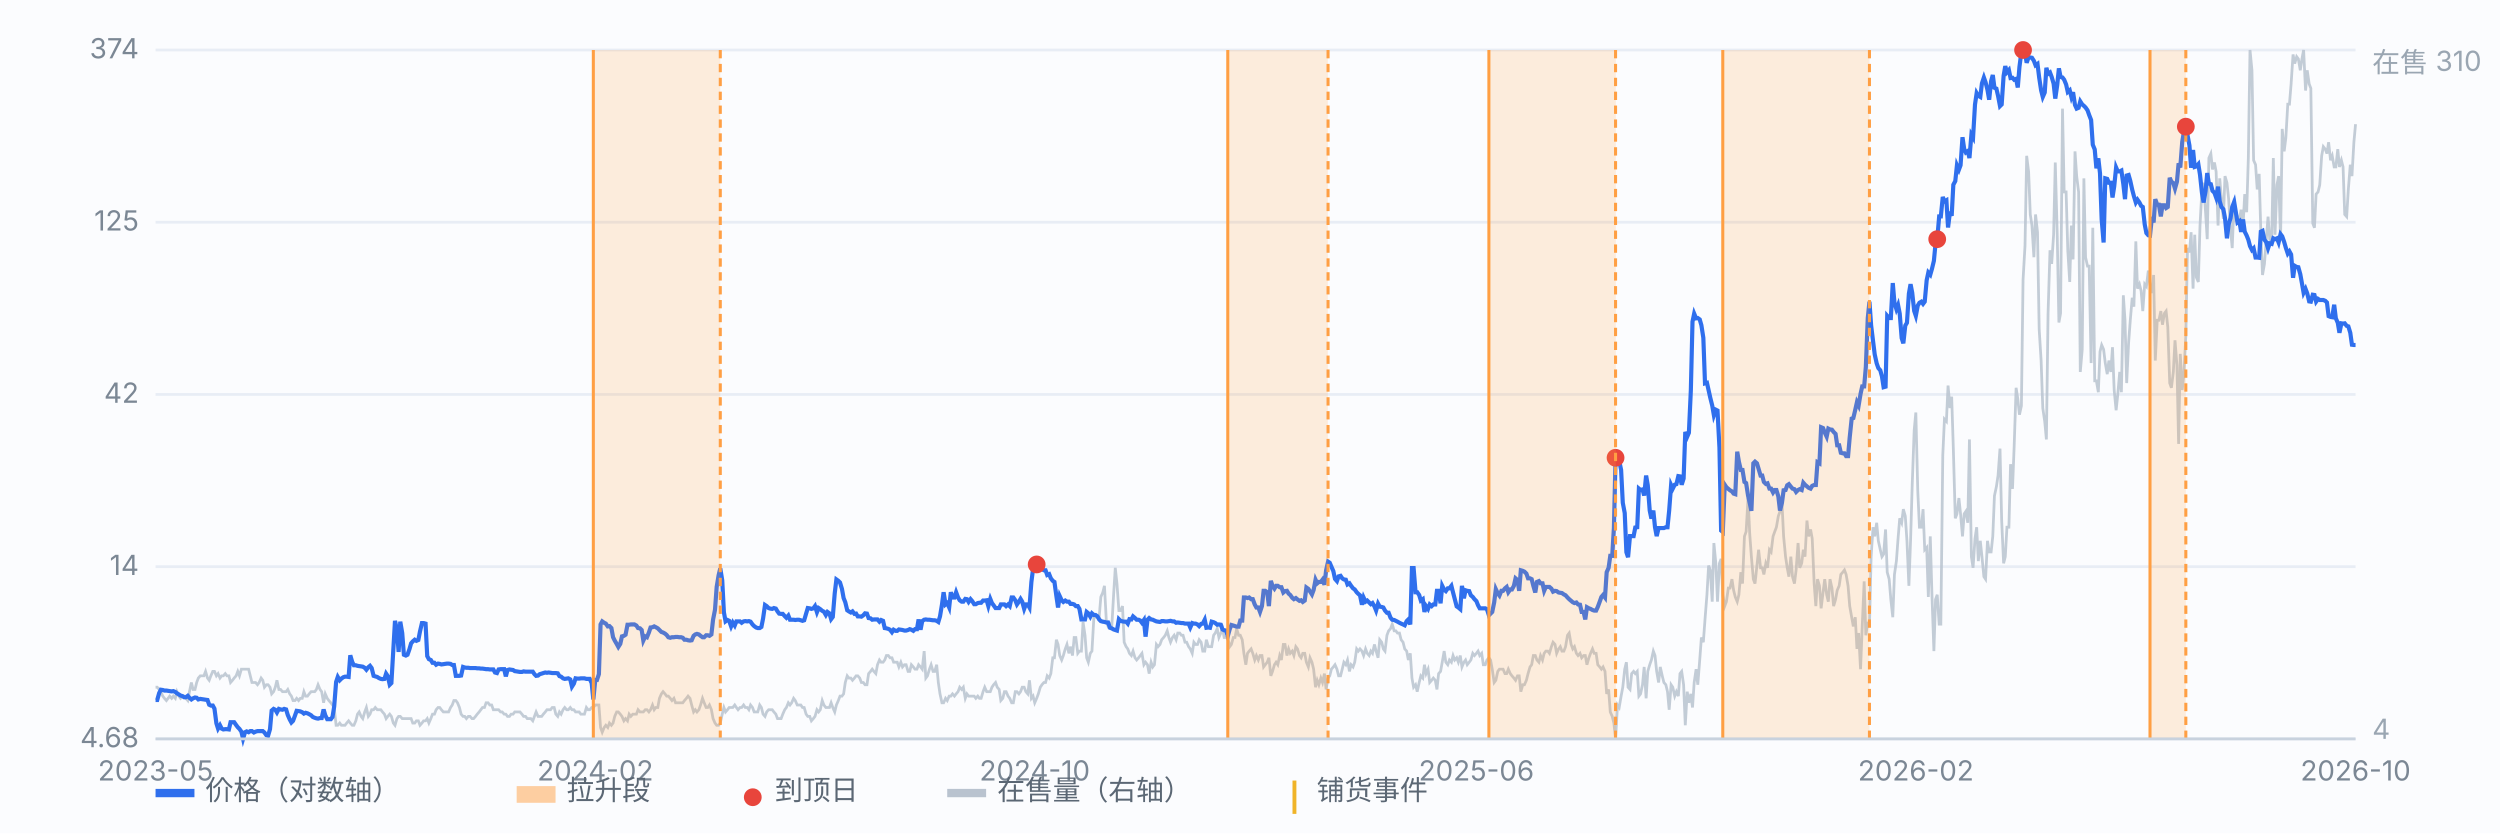
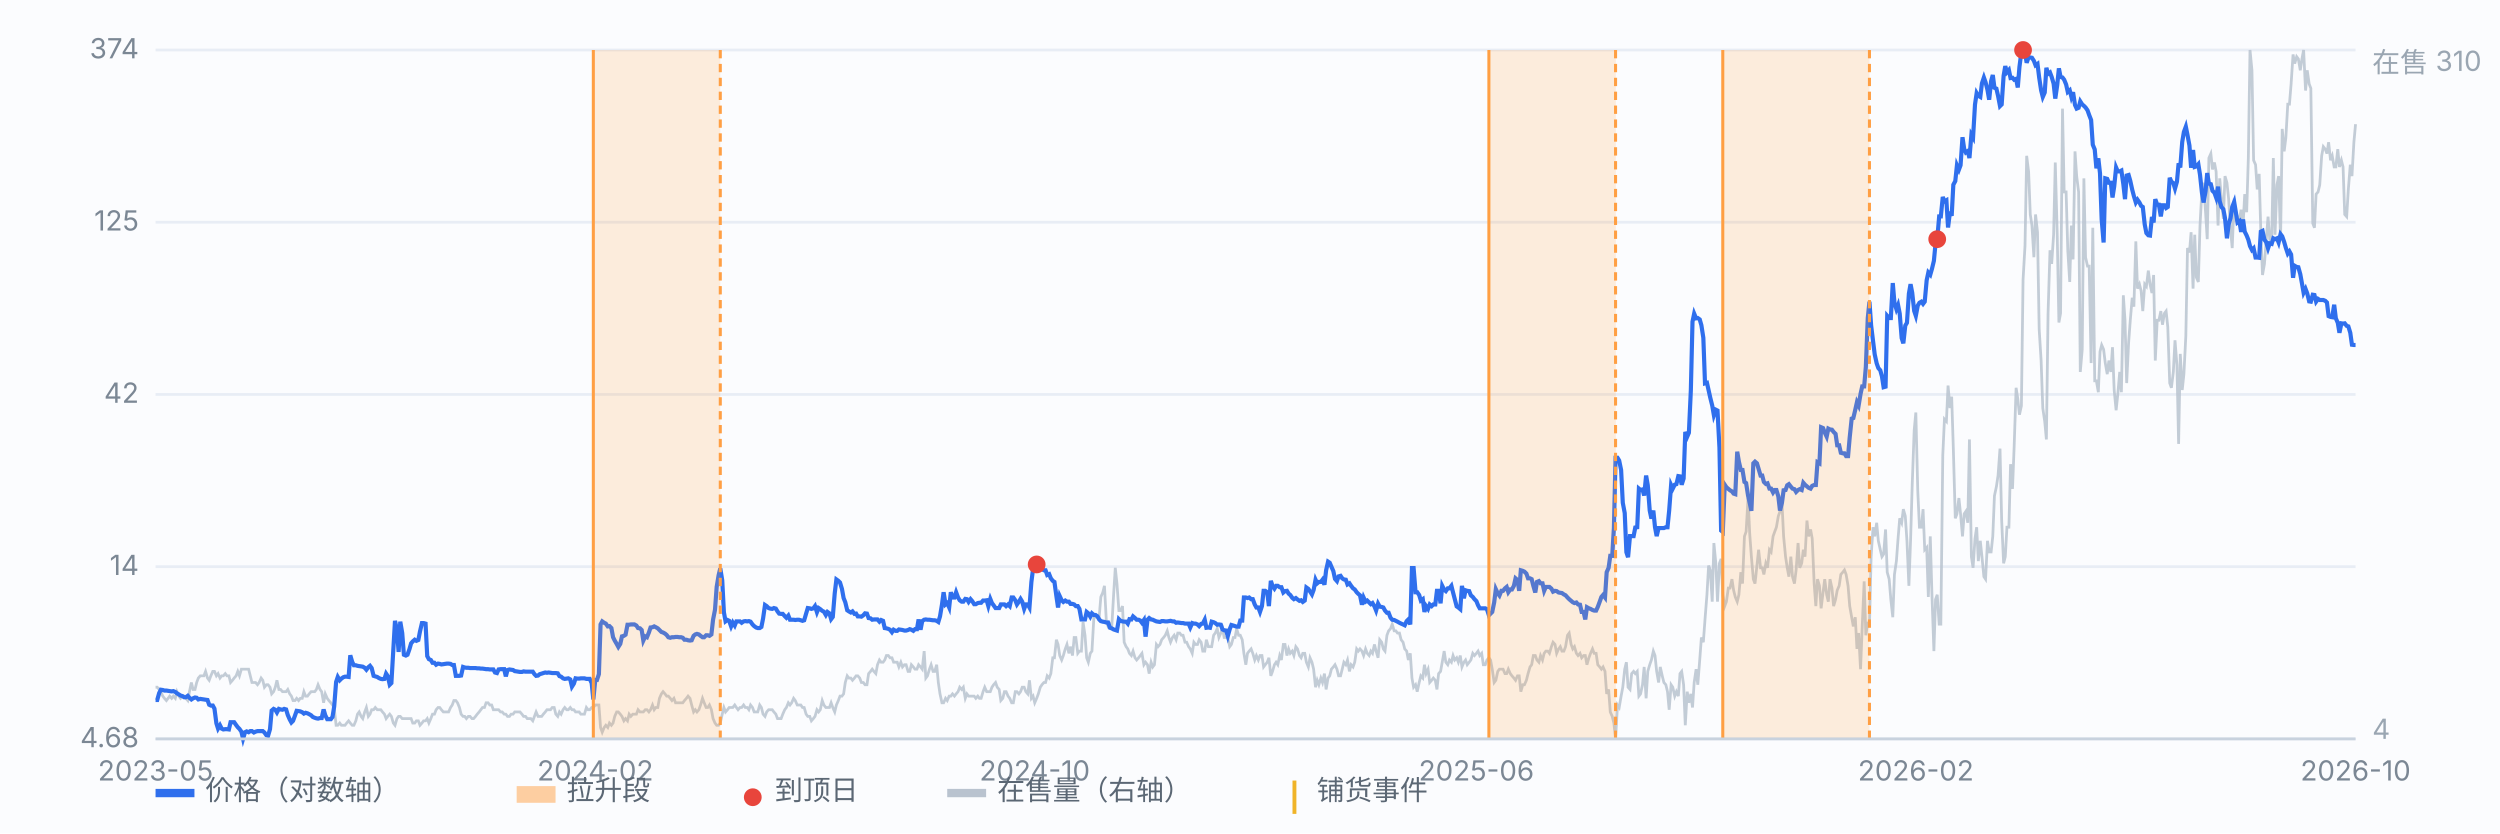
<svg xmlns="http://www.w3.org/2000/svg" viewBox="0 0 900 300" preserveAspectRatio="xMidYMid meet" style="width:100%;max-width:900px;height:auto;display:block" font-family="-apple-system,Segoe UI,Microsoft YaHei,sans-serif" font-size="10">
  <rect x="0" y="0" width="900" height="300" fill="#fbfcfe" />
  <line x1="56" y1="266.0" x2="848" y2="266.0" stroke="#e8edf5" stroke-width="1" />
  <text x="50" y="269.0" text-anchor="end" fill="#7b8794">4.68</text>
  <line x1="56" y1="204.0" x2="848" y2="204.0" stroke="#e8edf5" stroke-width="1" />
  <text x="50" y="207.0" text-anchor="end" fill="#7b8794">14</text>
  <line x1="56" y1="142.0" x2="848" y2="142.0" stroke="#e8edf5" stroke-width="1" />
  <text x="50" y="145.0" text-anchor="end" fill="#7b8794">42</text>
  <line x1="56" y1="80.0" x2="848" y2="80.0" stroke="#e8edf5" stroke-width="1" />
  <text x="50" y="83.0" text-anchor="end" fill="#7b8794">125</text>
  <line x1="56" y1="18.0" x2="848" y2="18.0" stroke="#e8edf5" stroke-width="1" />
  <text x="50" y="21.0" text-anchor="end" fill="#7b8794">374</text>
  <path d="M56.0 247.4 L56.6 247.4 L57.3 248.2 L57.9 249.0 L58.6 250.6 L59.2 251.4 L59.9 252.2 L60.5 251.4 L61.1 250.6 L61.8 251.4 L62.4 250.6 L63.1 251.4 L63.7 249.0 L64.4 250.6 L65.0 251.4 L65.7 250.6 L66.3 250.6 L66.9 251.4 L67.6 252.2 L68.2 249.0 L68.9 245.7 L69.5 248.2 L70.2 248.2 L70.8 245.7 L71.4 244.1 L72.1 243.3 L72.7 243.3 L73.4 243.3 L74.0 241.7 L74.7 244.1 L75.3 244.9 L75.9 243.3 L76.6 241.7 L77.2 241.7 L77.9 243.3 L78.5 242.5 L79.2 244.1 L79.8 243.3 L80.4 243.3 L81.1 242.5 L81.7 243.3 L82.4 243.3 L83.0 245.7 L83.7 244.9 L84.3 244.1 L85.0 243.3 L85.6 241.7 L86.2 243.3 L86.9 240.9 L87.5 240.9 L88.2 240.9 L88.8 240.9 L89.5 240.9 L90.1 243.3 L90.7 245.7 L91.4 245.7 L92.0 245.7 L92.7 246.5 L93.3 245.7 L94.0 244.1 L94.6 244.9 L95.2 247.4 L95.9 246.5 L96.5 246.5 L97.2 247.4 L97.8 249.8 L98.5 249.0 L99.1 247.4 L99.7 244.9 L100.4 248.2 L101.0 248.2 L101.7 249.0 L102.3 249.0 L103.0 249.0 L103.6 248.2 L104.3 249.8 L104.9 250.6 L105.5 252.2 L106.2 252.2 L106.8 251.4 L107.5 252.2 L108.1 251.4 L108.8 251.4 L109.4 249.0 L110.0 250.6 L110.7 250.6 L111.3 249.8 L112.0 249.0 L112.6 249.0 L113.3 249.0 L113.9 248.2 L114.5 246.5 L115.2 248.2 L115.8 249.0 L116.5 253.0 L117.1 249.8 L117.8 251.4 L118.4 252.2 L119.1 253.0 L119.7 253.8 L120.3 254.7 L121.0 261.1 L121.6 261.1 L122.3 260.3 L122.9 261.1 L123.6 261.1 L124.2 261.1 L124.8 260.3 L125.5 259.5 L126.1 260.3 L126.8 261.1 L127.4 261.1 L128.1 259.5 L128.7 257.1 L129.3 256.3 L130.0 257.9 L130.6 258.7 L131.3 256.3 L131.9 254.7 L132.6 257.9 L133.2 257.1 L133.8 255.5 L134.5 255.5 L135.1 254.7 L135.8 255.5 L136.4 255.5 L137.1 255.5 L137.7 256.3 L138.4 257.1 L139.0 258.7 L139.6 257.9 L140.3 257.1 L140.9 257.9 L141.6 260.3 L142.2 261.1 L142.9 258.7 L143.5 257.9 L144.1 257.9 L144.8 258.7 L145.4 258.7 L146.1 258.7 L146.7 258.7 L147.4 258.7 L148.0 258.7 L148.6 260.3 L149.3 260.3 L149.9 259.5 L150.6 259.5 L151.2 261.1 L151.9 260.3 L152.5 259.5 L153.2 259.5 L153.8 258.7 L154.4 260.3 L155.1 258.7 L155.7 257.1 L156.4 257.1 L157.0 255.5 L157.7 254.7 L158.3 254.7 L158.9 255.5 L159.6 256.3 L160.2 256.3 L160.9 256.3 L161.5 256.3 L162.2 254.7 L162.8 253.8 L163.4 252.2 L164.1 252.2 L164.7 253.0 L165.4 254.7 L166.0 257.1 L166.7 257.9 L167.3 257.9 L167.9 258.7 L168.6 257.9 L169.2 257.9 L169.9 258.7 L170.5 258.7 L171.2 257.9 L171.8 257.1 L172.5 256.3 L173.1 255.5 L173.7 254.7 L174.4 254.7 L175.0 253.0 L175.7 253.0 L176.3 253.8 L177.0 253.8 L177.6 255.5 L178.2 255.5 L178.9 255.5 L179.5 255.5 L180.2 256.3 L180.8 256.3 L181.5 257.1 L182.1 257.1 L182.7 257.9 L183.4 257.9 L184.0 257.1 L184.7 257.1 L185.3 256.3 L186.0 256.3 L186.6 256.3 L187.2 256.3 L187.9 257.1 L188.5 257.9 L189.2 257.9 L189.8 258.7 L190.5 258.7 L191.1 258.7 L191.8 259.5 L192.4 257.9 L193.0 256.3 L193.7 257.9 L194.3 257.9 L195.0 257.9 L195.6 257.1 L196.3 256.3 L196.9 255.5 L197.5 255.5 L198.2 255.5 L198.8 254.7 L199.5 254.7 L200.1 257.1 L200.8 257.9 L201.4 256.3 L202.0 257.1 L202.7 255.5 L203.3 254.7 L204.0 255.5 L204.6 255.5 L205.3 254.7 L205.9 255.5 L206.6 255.5 L207.2 256.3 L207.8 256.3 L208.5 256.3 L209.1 257.1 L209.8 257.1 L210.4 257.1 L211.1 254.7 L211.7 255.5 L212.3 255.5 L213.0 254.7 L213.6 254.7 L214.3 253.8 L214.9 253.8 L215.6 253.8 L216.2 261.9 L216.8 263.6 L217.5 261.9 L218.1 261.1 L218.8 261.9 L219.4 260.3 L220.1 261.1 L220.7 260.3 L221.3 257.9 L222.0 256.3 L222.6 256.3 L223.3 257.1 L223.9 257.9 L224.6 259.5 L225.2 258.7 L225.9 259.5 L226.5 257.1 L227.1 257.9 L227.8 257.1 L228.4 257.1 L229.1 257.1 L229.7 255.5 L230.4 256.3 L231.0 256.3 L231.6 256.3 L232.3 255.5 L232.9 255.5 L233.6 256.3 L234.2 255.5 L234.9 253.8 L235.5 255.5 L236.1 254.7 L236.8 254.7 L237.4 251.4 L238.1 249.8 L238.7 249.0 L239.4 249.8 L240.0 250.6 L240.6 250.6 L241.3 251.4 L241.9 252.2 L242.6 251.4 L243.2 253.0 L243.9 253.0 L244.5 253.0 L245.2 253.0 L245.8 253.0 L246.4 252.2 L247.1 251.4 L247.7 250.6 L248.4 251.4 L249.0 253.8 L249.7 256.3 L250.3 255.5 L250.9 256.3 L251.6 255.5 L252.2 253.8 L252.9 251.4 L253.5 253.0 L254.2 254.7 L254.8 254.7 L255.4 253.8 L256.1 255.5 L256.7 258.7 L257.4 260.3 L258.0 261.1 L258.7 261.1 L259.3 260.3 L260.0 257.1 L260.6 254.7 L261.2 256.3 L261.9 255.5 L262.5 254.7 L263.2 254.7 L263.8 254.7 L264.5 253.8 L265.1 254.7 L265.7 255.5 L266.4 254.7 L267.0 254.7 L267.7 253.8 L268.3 254.7 L269.0 254.7 L269.6 255.5 L270.2 253.8 L270.9 254.7 L271.5 256.3 L272.2 256.3 L272.8 256.3 L273.5 253.8 L274.1 254.7 L274.7 257.1 L275.4 257.9 L276.0 256.3 L276.7 255.5 L277.3 255.5 L278.0 255.5 L278.6 256.3 L279.3 257.1 L279.9 258.7 L280.5 258.7 L281.2 258.7 L281.8 257.1 L282.5 255.5 L283.1 254.7 L283.8 253.0 L284.4 253.8 L285.0 253.0 L285.7 251.4 L286.3 252.2 L287.0 253.8 L287.6 253.8 L288.3 253.8 L288.9 254.7 L289.5 254.7 L290.2 257.1 L290.8 257.9 L291.5 257.9 L292.1 259.5 L292.8 258.7 L293.4 257.9 L294.1 255.5 L294.7 256.3 L295.3 255.5 L296.0 252.2 L296.6 253.8 L297.3 254.7 L297.9 254.7 L298.6 254.7 L299.2 253.0 L299.8 254.7 L300.5 256.3 L301.1 253.8 L301.8 252.2 L302.4 250.6 L303.1 250.6 L303.7 249.8 L304.3 245.7 L305.0 243.3 L305.6 244.1 L306.3 244.1 L306.9 244.9 L307.6 244.1 L308.2 243.3 L308.8 243.3 L309.5 244.1 L310.1 245.7 L310.8 245.7 L311.4 246.5 L312.1 246.5 L312.7 242.5 L313.4 241.7 L314.0 240.9 L314.6 241.7 L315.3 242.5 L315.9 239.3 L316.6 237.6 L317.2 238.4 L317.9 238.4 L318.5 237.6 L319.1 236.0 L319.8 236.0 L320.4 236.8 L321.1 236.8 L321.7 238.4 L322.4 238.4 L323.0 238.4 L323.6 240.1 L324.3 238.4 L324.9 240.1 L325.6 239.3 L326.2 239.3 L326.9 241.7 L327.5 241.7 L328.1 239.3 L328.8 240.1 L329.4 240.9 L330.1 240.9 L330.7 239.3 L331.4 240.1 L332.0 240.9 L332.7 234.4 L333.3 244.1 L333.9 243.3 L334.6 240.9 L335.2 239.3 L335.9 241.7 L336.5 241.7 L337.2 239.3 L337.8 245.7 L338.4 249.8 L339.1 253.0 L339.7 253.0 L340.4 251.4 L341.0 252.2 L341.7 250.6 L342.3 250.6 L342.9 249.8 L343.6 250.6 L344.2 249.8 L344.9 249.0 L345.5 247.4 L346.2 248.2 L346.8 247.4 L347.5 251.4 L348.1 249.8 L348.7 250.6 L349.4 250.6 L350.0 250.6 L350.7 250.6 L351.3 251.4 L352.0 250.6 L352.6 251.4 L353.2 251.4 L353.9 249.0 L354.5 247.4 L355.2 249.0 L355.8 249.0 L356.5 249.0 L357.1 247.4 L357.7 246.5 L358.4 245.7 L359.0 247.4 L359.7 248.2 L360.3 252.2 L361.0 251.4 L361.6 249.0 L362.2 249.0 L362.9 250.6 L363.5 251.4 L364.2 253.0 L364.8 253.0 L365.5 249.0 L366.1 249.0 L366.8 249.8 L367.4 249.0 L368.0 247.4 L368.7 247.4 L369.3 249.0 L370.0 249.8 L370.6 244.9 L371.3 251.4 L371.9 250.6 L372.5 253.0 L373.2 251.4 L373.8 249.8 L374.5 247.4 L375.1 246.5 L375.8 245.7 L376.4 245.7 L377.0 243.3 L377.7 244.1 L378.3 242.5 L379.0 236.8 L379.6 236.8 L380.3 230.3 L380.9 232.0 L381.5 236.0 L382.2 237.6 L382.8 236.0 L383.5 233.6 L384.1 232.0 L384.8 235.2 L385.4 232.8 L386.1 236.0 L386.7 229.5 L387.3 229.5 L388.0 235.2 L388.6 234.4 L389.3 234.4 L389.9 223.9 L390.6 228.7 L391.2 236.8 L391.8 238.4 L392.5 235.2 L393.1 234.4 L393.8 222.2 L394.4 222.2 L395.1 222.2 L395.7 222.2 L396.3 214.9 L397.0 213.3 L397.6 210.9 L398.3 223.9 L398.9 225.5 L399.6 224.7 L400.2 226.3 L400.9 214.1 L401.5 204.4 L402.1 210.1 L402.8 219.8 L403.4 219.8 L404.1 218.2 L404.7 231.2 L405.4 232.8 L406.0 233.6 L406.6 235.2 L407.3 236.0 L407.9 234.4 L408.6 236.8 L409.2 237.6 L409.9 236.8 L410.5 236.0 L411.1 235.2 L411.8 239.3 L412.4 238.4 L413.1 239.3 L413.7 242.5 L414.4 238.4 L415.0 240.1 L415.6 239.3 L416.3 232.0 L416.9 232.8 L417.6 232.0 L418.2 230.3 L418.9 229.5 L419.5 228.7 L420.2 227.1 L420.8 229.5 L421.4 231.2 L422.1 229.5 L422.7 228.7 L423.4 230.3 L424.0 227.9 L424.7 227.9 L425.3 228.7 L425.9 228.7 L426.6 231.2 L427.2 231.2 L427.9 232.8 L428.5 233.6 L429.2 235.2 L429.8 231.2 L430.4 232.0 L431.1 232.0 L431.7 230.3 L432.4 231.2 L433.0 234.4 L433.7 234.4 L434.3 230.3 L435.0 232.8 L435.6 232.8 L436.2 232.8 L436.9 228.7 L437.5 227.9 L438.2 226.3 L438.8 229.5 L439.5 227.9 L440.1 226.3 L440.7 229.5 L441.4 229.5 L442.0 229.5 L442.7 232.8 L443.3 232.0 L444.0 229.5 L444.6 229.5 L445.2 226.3 L445.9 228.7 L446.5 228.7 L447.2 230.3 L447.8 235.2 L448.5 239.3 L449.1 235.2 L449.7 234.4 L450.4 233.6 L451.0 235.2 L451.7 237.6 L452.3 236.0 L453.0 237.6 L453.6 236.0 L454.3 236.0 L454.9 240.1 L455.5 239.3 L456.2 238.4 L456.8 236.8 L457.5 243.3 L458.1 241.7 L458.8 239.3 L459.4 238.4 L460.0 239.3 L460.7 236.0 L461.3 237.6 L462.0 232.0 L462.6 232.0 L463.3 236.0 L463.9 233.6 L464.5 235.2 L465.2 234.4 L465.8 236.0 L466.5 232.8 L467.1 233.6 L467.8 236.0 L468.4 236.8 L469.0 235.2 L469.7 235.2 L470.3 238.4 L471.0 240.1 L471.6 236.8 L472.3 238.4 L472.9 240.9 L473.6 247.4 L474.2 244.9 L474.8 246.5 L475.5 244.1 L476.1 245.7 L476.8 242.5 L477.4 248.2 L478.1 244.1 L478.7 243.3 L479.3 240.9 L480.0 240.1 L480.6 239.3 L481.3 240.9 L481.9 243.3 L482.6 243.3 L483.2 240.9 L483.8 238.4 L484.5 239.3 L485.1 237.6 L485.8 241.7 L486.4 239.3 L487.1 240.1 L487.7 238.4 L488.4 233.6 L489.0 234.4 L489.6 233.6 L490.3 234.4 L490.9 236.0 L491.6 233.6 L492.2 235.2 L492.9 236.0 L493.5 234.4 L494.1 235.2 L494.8 232.0 L495.4 234.4 L496.1 236.8 L496.7 230.3 L497.4 231.2 L498.0 233.6 L498.6 234.4 L499.3 228.7 L499.9 227.1 L500.6 226.3 L501.2 224.7 L501.9 227.1 L502.5 227.1 L503.1 227.9 L503.8 227.9 L504.4 230.3 L505.1 231.2 L505.7 233.6 L506.4 234.4 L507.0 237.6 L507.7 235.2 L508.3 244.1 L508.9 247.4 L509.6 246.5 L510.2 249.0 L510.9 245.7 L511.5 243.3 L512.2 244.1 L512.8 239.3 L513.4 242.5 L514.1 240.9 L514.7 245.7 L515.4 244.9 L516.0 244.1 L516.7 244.9 L517.3 248.2 L517.9 242.5 L518.6 241.7 L519.2 238.4 L519.9 234.4 L520.5 238.4 L521.2 239.3 L521.8 237.6 L522.5 238.4 L523.1 236.0 L523.7 237.6 L524.4 236.8 L525.0 238.4 L525.7 236.0 L526.3 240.1 L527.0 238.4 L527.6 237.6 L528.2 239.3 L528.9 238.4 L529.5 237.6 L530.2 235.2 L530.8 236.0 L531.5 235.2 L532.1 234.4 L532.7 236.0 L533.4 235.2 L534.0 239.3 L534.7 239.3 L535.3 237.6 L536.0 236.8 L536.6 237.6 L537.2 240.9 L537.9 245.7 L538.5 244.9 L539.2 241.7 L539.8 240.9 L540.5 240.9 L541.1 240.9 L541.8 242.5 L542.4 242.5 L543.0 240.9 L543.7 242.5 L544.3 243.3 L545.0 244.1 L545.6 244.9 L546.3 243.3 L546.9 243.3 L547.5 249.0 L548.2 246.5 L548.8 246.5 L549.5 244.9 L550.1 242.5 L550.8 240.1 L551.4 239.3 L552.0 236.0 L552.7 236.0 L553.3 237.6 L554.0 238.4 L554.6 236.0 L555.3 237.6 L555.9 235.2 L556.5 234.4 L557.2 234.4 L557.8 235.2 L558.5 232.8 L559.1 231.2 L559.8 232.0 L560.4 235.2 L561.1 233.6 L561.7 232.8 L562.3 234.4 L563.0 234.4 L563.6 232.8 L564.3 228.7 L564.9 227.9 L565.6 232.0 L566.2 233.6 L566.8 232.8 L567.5 235.2 L568.1 236.0 L568.8 235.2 L569.4 236.8 L570.1 236.0 L570.7 236.0 L571.3 239.3 L572.0 236.8 L572.6 235.2 L573.3 233.6 L573.9 235.2 L574.6 235.2 L575.2 239.3 L575.9 240.1 L576.5 240.9 L577.1 240.1 L577.8 241.7 L578.4 249.8 L579.1 248.2 L579.7 256.3 L580.4 257.9 L581.0 260.3 L581.6 266.0 L582.3 253.8 L582.9 254.7 L583.6 250.6 L584.2 247.4 L584.9 240.9 L585.5 238.4 L586.1 247.4 L586.8 248.2 L587.4 242.5 L588.1 241.7 L588.7 242.5 L589.4 241.7 L590.0 250.6 L590.6 249.8 L591.3 246.5 L591.9 240.1 L592.6 251.4 L593.2 241.7 L593.9 239.3 L594.5 237.6 L595.2 234.4 L595.8 236.0 L596.4 241.7 L597.1 245.7 L597.7 240.1 L598.4 243.3 L599.0 245.7 L599.7 246.5 L600.3 249.0 L600.9 255.5 L601.6 246.5 L602.2 247.4 L602.9 250.6 L603.5 249.0 L604.2 250.6 L604.8 242.5 L605.4 241.7 L606.1 246.5 L606.7 261.1 L607.4 249.0 L608.0 253.0 L608.7 249.8 L609.3 254.7 L609.9 245.7 L610.6 240.9 L611.2 246.5 L611.9 237.6 L612.5 229.5 L613.2 231.2 L613.8 223.0 L614.5 214.1 L615.1 203.6 L615.7 205.2 L616.4 216.6 L617.0 195.5 L617.7 202.8 L618.3 216.6 L619.0 202.8 L619.6 201.2 L620.2 214.1 L620.9 218.2 L621.5 216.6 L622.2 211.7 L622.8 211.7 L623.5 208.5 L624.1 212.5 L624.7 214.9 L625.4 216.6 L626.0 214.1 L626.7 206.0 L627.3 210.1 L628.0 193.1 L628.6 191.4 L629.3 179.3 L629.9 192.2 L630.5 200.4 L631.2 208.5 L631.8 210.1 L632.5 203.6 L633.1 197.9 L633.8 204.4 L634.4 204.4 L635.0 206.8 L635.7 202.8 L636.3 204.4 L637.0 197.9 L637.6 198.7 L638.3 193.1 L638.9 191.4 L639.5 189.8 L640.2 185.8 L640.8 184.1 L641.5 180.9 L642.1 193.1 L642.8 200.4 L643.4 204.4 L644.0 207.6 L644.7 200.4 L645.3 207.6 L646.0 210.1 L646.6 205.2 L647.3 195.5 L647.9 204.4 L648.6 202.8 L649.2 197.9 L649.8 200.4 L650.5 187.4 L651.1 193.1 L651.8 190.6 L652.4 193.9 L653.1 210.1 L653.7 218.2 L654.3 208.5 L655.0 210.9 L655.6 219.0 L656.3 213.3 L656.9 208.5 L657.6 214.1 L658.2 216.6 L658.8 208.5 L659.5 211.7 L660.1 218.2 L660.8 215.8 L661.4 212.5 L662.1 210.9 L662.7 206.8 L663.4 206.0 L664.0 205.2 L664.6 206.8 L665.3 210.9 L665.9 218.2 L666.6 222.2 L667.2 225.5 L667.9 222.2 L668.5 233.6 L669.1 227.9 L669.8 240.9 L670.4 225.5 L671.1 209.3 L671.7 228.7 L672.4 223.9 L673.0 225.5 L673.6 200.4 L674.3 189.8 L674.9 193.1 L675.6 188.2 L676.2 194.7 L676.9 197.9 L677.5 200.4 L678.1 199.5 L678.8 190.6 L679.4 206.0 L680.1 208.5 L680.7 215.8 L681.4 222.2 L682.0 206.8 L682.7 202.0 L683.3 193.9 L683.9 186.6 L684.6 188.2 L685.2 183.3 L685.9 185.8 L686.5 194.7 L687.2 210.9 L687.8 194.7 L688.4 174.4 L689.1 155.0 L689.7 148.5 L690.4 176.8 L691.0 189.8 L691.7 189.8 L692.3 183.3 L692.9 197.9 L693.6 197.1 L694.2 214.9 L694.9 193.1 L695.5 214.1 L696.2 234.4 L696.8 215.8 L697.4 214.1 L698.1 224.7 L698.7 224.7 L699.4 163.9 L700.0 150.9 L700.7 151.7 L701.3 138.8 L702.0 146.9 L702.6 142.8 L703.2 161.5 L703.9 186.6 L704.5 185.0 L705.2 179.3 L705.8 185.0 L706.5 193.1 L707.1 185.0 L707.7 184.1 L708.4 188.2 L709.0 158.2 L709.7 200.4 L710.3 204.4 L711.0 193.9 L711.6 189.8 L712.2 202.0 L712.9 194.7 L713.5 200.4 L714.2 207.6 L714.8 208.5 L715.5 194.7 L716.1 198.7 L716.8 198.7 L717.4 193.1 L718.0 178.5 L718.7 175.2 L719.3 171.2 L720.0 161.5 L720.6 187.4 L721.3 202.8 L721.9 200.4 L722.5 189.8 L723.2 189.8 L723.8 167.1 L724.5 176.0 L725.1 160.6 L725.8 139.6 L726.4 143.6 L727.0 149.3 L727.7 146.1 L728.3 100.7 L729.0 88.5 L729.6 56.1 L730.3 61.8 L730.9 77.2 L731.5 81.2 L732.2 92.6 L732.8 77.2 L733.5 83.6 L734.1 118.5 L734.8 129.8 L735.4 146.9 L736.1 151.7 L736.7 158.2 L737.3 112.8 L738.0 90.1 L738.6 95.0 L739.3 84.5 L739.9 58.5 L740.6 84.5 L741.2 116.1 L741.8 112.8 L742.5 39.1 L743.1 69.1 L743.8 69.1 L744.4 90.1 L745.1 101.5 L745.7 81.2 L746.3 93.4 L747.0 54.5 L747.6 63.4 L748.3 69.1 L748.9 133.9 L749.6 125.8 L750.2 64.2 L750.8 92.6 L751.5 95.8 L752.1 95.8 L752.8 130.7 L753.4 82.0 L754.1 137.1 L754.7 137.1 L755.4 141.2 L756.0 126.6 L756.6 124.2 L757.3 125.8 L757.9 130.7 L758.6 134.7 L759.2 129.8 L759.9 133.9 L760.5 125.0 L761.1 140.4 L761.8 147.7 L762.4 142.0 L763.1 133.9 L763.7 141.2 L764.4 106.3 L765.0 115.3 L765.6 137.9 L766.3 123.4 L766.9 115.3 L767.6 107.2 L768.2 110.4 L768.9 86.9 L769.5 103.9 L770.2 102.3 L770.8 104.7 L771.4 112.0 L772.1 102.3 L772.7 103.1 L773.4 97.4 L774.0 102.3 L774.7 105.5 L775.3 99.0 L775.9 129.8 L776.6 115.3 L777.2 115.3 L777.9 112.0 L778.5 116.9 L779.2 112.8 L779.8 112.0 L780.4 117.7 L781.1 137.9 L781.7 139.6 L782.4 133.9 L783.0 122.5 L783.7 131.5 L784.3 159.8 L784.9 127.4 L785.6 140.4 L786.2 134.7 L786.9 120.9 L787.5 89.3 L788.2 90.9 L788.8 83.6 L789.5 103.9 L790.1 84.5 L790.7 99.9 L791.4 101.5 L792.0 81.2 L792.7 68.2 L793.3 65.8 L794.0 76.4 L794.6 86.1 L795.2 56.9 L795.9 55.3 L796.5 61.0 L797.2 58.5 L797.8 61.8 L798.5 81.2 L799.1 64.2 L799.7 71.5 L800.4 78.8 L801.0 63.4 L801.7 65.8 L802.3 71.5 L803.0 82.8 L803.6 89.3 L804.3 71.5 L804.9 78.8 L805.5 78.0 L806.2 78.8 L806.8 75.5 L807.5 81.2 L808.1 69.9 L808.8 76.4 L809.4 56.9 L810.0 18.0 L810.7 25.3 L811.3 57.7 L812.0 59.3 L812.6 68.2 L813.3 62.6 L813.9 83.6 L814.5 99.0 L815.2 95.0 L815.8 86.9 L816.5 78.0 L817.1 86.1 L817.8 86.9 L818.4 56.9 L819.0 84.5 L819.7 66.6 L820.3 63.4 L821.0 86.1 L821.6 46.4 L822.3 54.5 L822.9 49.6 L823.6 37.5 L824.2 37.5 L824.8 30.2 L825.5 19.6 L826.1 22.9 L826.8 20.4 L827.4 21.2 L828.1 25.3 L828.7 21.2 L829.3 18.0 L830.0 32.6 L830.6 25.3 L831.3 30.2 L831.9 31.8 L832.6 80.4 L833.2 82.0 L833.8 69.9 L834.5 69.1 L835.1 66.6 L835.8 56.1 L836.4 52.8 L837.1 53.7 L837.7 55.3 L838.3 51.2 L839.0 57.7 L839.6 56.1 L840.3 60.1 L840.9 60.1 L841.6 53.7 L842.2 60.1 L842.9 57.7 L843.5 60.1 L844.1 77.2 L844.8 78.0 L845.4 68.2 L846.1 59.3 L846.7 63.4 L847.4 51.2 L848.0 44.7" fill="none" stroke="#b9c3cf" stroke-width="1" opacity="0.85" />
  <text x="854" y="26" fill="#9aa6b2">在售 310</text>
  <text x="854" y="266" fill="#9aa6b2">4</text>
  <path d="M56.0 252.0 L56.6 252.0 L57.3 249.5 L57.9 248.3 L58.6 248.4 L59.2 248.6 L59.9 248.6 L60.5 248.7 L61.1 248.8 L61.8 248.9 L62.4 248.8 L63.1 249.1 L63.7 249.6 L64.4 250.0 L65.0 250.4 L65.7 250.6 L66.3 251.0 L66.9 251.0 L67.6 250.5 L68.2 251.2 L68.9 251.8 L69.5 251.4 L70.2 251.1 L70.8 251.2 L71.4 251.8 L72.1 251.6 L72.7 251.7 L73.4 251.8 L74.0 251.9 L74.7 252.0 L75.3 253.7 L75.9 254.0 L76.6 254.0 L77.2 255.1 L77.9 260.4 L78.5 262.3 L79.2 261.1 L79.8 262.3 L80.4 262.6 L81.1 262.5 L81.7 262.5 L82.4 262.6 L83.0 260.0 L83.7 260.0 L84.3 260.0 L85.0 261.0 L85.6 261.8 L86.2 262.4 L86.9 263.4 L87.5 266.0 L88.2 263.6 L88.8 263.3 L89.5 263.6 L90.1 263.2 L90.7 263.2 L91.4 263.7 L92.0 263.4 L92.7 263.2 L93.3 263.2 L94.0 263.2 L94.6 263.2 L95.2 263.7 L95.9 264.7 L96.5 264.9 L97.2 262.5 L97.8 255.8 L98.5 255.2 L99.1 255.5 L99.7 256.5 L100.4 255.2 L101.0 255.4 L101.7 255.5 L102.3 255.2 L103.0 255.4 L103.6 257.4 L104.3 259.0 L104.9 260.1 L105.5 259.5 L106.2 257.6 L106.8 255.9 L107.5 256.0 L108.1 256.1 L108.8 256.4 L109.4 256.9 L110.0 256.6 L110.7 256.8 L111.3 257.1 L112.0 257.5 L112.6 258.1 L113.3 258.4 L113.9 258.6 L114.5 258.7 L115.2 258.5 L115.8 258.5 L116.5 255.4 L117.1 257.5 L117.8 258.9 L118.4 258.9 L119.1 258.9 L119.7 258.1 L120.3 254.4 L121.0 245.5 L121.6 243.7 L122.3 244.9 L122.9 244.3 L123.6 243.8 L124.2 243.6 L124.8 243.6 L125.5 243.7 L126.1 235.9 L126.8 238.3 L127.4 239.5 L128.1 239.5 L128.7 239.7 L129.3 239.8 L130.0 239.9 L130.6 240.0 L131.3 240.4 L131.9 241.1 L132.6 240.2 L133.2 239.7 L133.8 240.5 L134.5 243.3 L135.1 243.5 L135.8 243.7 L136.4 244.1 L137.1 244.4 L137.7 244.5 L138.4 244.4 L139.0 242.5 L139.6 243.4 L140.3 246.5 L140.9 245.9 L141.6 233.8 L142.2 223.5 L142.9 226.7 L143.5 234.7 L144.1 223.8 L144.8 227.9 L145.4 235.7 L146.1 236.0 L146.7 235.7 L147.4 233.7 L148.0 231.6 L148.6 230.9 L149.3 230.3 L149.9 230.7 L150.6 230.4 L151.2 227.3 L151.9 224.3 L152.5 224.3 L153.2 224.5 L153.8 236.2 L154.4 237.3 L155.1 237.6 L155.7 238.6 L156.4 238.6 L157.0 239.3 L157.7 238.9 L158.3 239.0 L158.9 239.2 L159.6 239.1 L160.2 239.0 L160.9 238.9 L161.5 238.9 L162.2 239.0 L162.8 239.4 L163.4 239.4 L164.1 243.3 L164.7 243.3 L165.4 243.3 L166.0 243.2 L166.7 240.1 L167.3 240.3 L167.9 240.4 L168.6 240.4 L169.2 240.5 L169.9 240.5 L170.5 240.5 L171.2 240.5 L171.8 240.6 L172.5 240.6 L173.1 240.7 L173.7 240.7 L174.4 240.8 L175.0 240.9 L175.7 240.9 L176.3 241.0 L177.0 241.0 L177.6 241.0 L178.2 242.1 L178.9 242.3 L179.5 241.0 L180.2 240.9 L180.8 240.9 L181.5 240.9 L182.1 243.5 L182.7 241.2 L183.4 241.0 L184.0 241.1 L184.7 241.2 L185.3 241.6 L186.0 241.7 L186.6 241.8 L187.2 241.9 L187.9 241.9 L188.5 241.7 L189.2 241.8 L189.8 241.8 L190.5 241.8 L191.1 241.8 L191.8 241.8 L192.4 242.7 L193.0 243.3 L193.7 243.2 L194.3 242.7 L195.0 242.5 L195.6 242.3 L196.3 242.1 L196.9 242.2 L197.5 242.1 L198.2 242.2 L198.8 242.3 L199.5 242.3 L200.1 242.3 L200.8 242.4 L201.4 243.4 L202.0 243.6 L202.7 244.2 L203.3 244.4 L204.0 244.3 L204.6 244.2 L205.3 244.6 L205.9 247.2 L206.6 246.1 L207.2 244.2 L207.8 244.3 L208.5 244.3 L209.1 244.2 L209.8 244.2 L210.4 244.2 L211.1 244.4 L211.7 244.4 L212.3 244.4 L213.0 245.9 L213.6 251.8 L214.3 244.8 L214.9 244.8 L215.6 242.7 L216.2 224.8 L216.8 223.7 L217.5 224.2 L218.1 224.5 L218.8 225.5 L219.4 225.4 L220.1 226.1 L220.7 229.4 L221.3 230.6 L222.0 231.8 L222.6 232.9 L223.3 231.8 L223.9 229.1 L224.6 228.9 L225.2 228.5 L225.9 224.9 L226.5 224.9 L227.1 224.8 L227.8 224.8 L228.4 224.8 L229.1 225.2 L229.7 226.1 L230.4 226.2 L231.0 226.8 L231.6 230.6 L232.3 229.1 L232.9 229.4 L233.6 227.7 L234.2 225.9 L234.9 225.8 L235.5 225.5 L236.1 225.8 L236.8 226.2 L237.4 226.8 L238.1 227.5 L238.7 227.7 L239.4 228.1 L240.0 228.6 L240.6 229.4 L241.3 229.6 L241.9 229.4 L242.6 229.4 L243.2 229.3 L243.9 229.3 L244.5 229.4 L245.2 229.4 L245.8 229.6 L246.4 230.3 L247.1 230.3 L247.7 230.5 L248.4 230.6 L249.0 230.5 L249.7 228.9 L250.3 228.4 L250.9 228.2 L251.6 228.4 L252.2 228.9 L252.9 229.4 L253.5 229.4 L254.2 228.7 L254.8 228.7 L255.4 228.9 L256.1 228.4 L256.7 223.1 L257.4 219.5 L258.0 211.3 L258.7 207.1 L259.3 204.6 L260.0 208.9 L260.6 220.4 L261.2 223.7 L261.9 223.2 L262.5 223.5 L263.2 225.5 L263.8 224.1 L264.5 225.2 L265.1 223.7 L265.7 223.7 L266.4 223.7 L267.0 224.2 L267.7 223.7 L268.3 223.6 L269.0 223.7 L269.6 223.6 L270.2 223.8 L270.9 224.8 L271.5 225.4 L272.2 225.9 L272.8 226.1 L273.5 226.1 L274.1 225.7 L274.7 222.7 L275.4 217.8 L276.0 218.2 L276.7 218.9 L277.3 219.1 L278.0 219.2 L278.6 218.9 L279.3 219.1 L279.9 220.1 L280.5 220.9 L281.2 221.0 L281.8 221.0 L282.5 221.8 L283.1 222.4 L283.8 221.6 L284.4 223.1 L285.0 223.1 L285.7 223.1 L286.3 223.2 L287.0 223.1 L287.6 223.1 L288.3 223.3 L288.9 223.5 L289.5 223.3 L290.2 220.9 L290.8 218.9 L291.5 219.0 L292.1 219.2 L292.8 219.0 L293.4 218.2 L294.1 220.4 L294.7 218.9 L295.3 219.3 L296.0 219.9 L296.6 220.2 L297.3 221.4 L297.9 220.3 L298.6 220.8 L299.2 222.9 L299.8 222.1 L300.5 213.6 L301.1 208.6 L301.8 209.1 L302.4 209.7 L303.1 212.0 L303.7 215.3 L304.3 216.8 L305.0 219.7 L305.6 220.1 L306.3 220.5 L306.9 220.1 L307.6 221.0 L308.2 220.9 L308.8 221.9 L309.5 221.9 L310.1 222.0 L310.8 221.5 L311.4 220.8 L312.1 220.9 L312.7 222.5 L313.4 222.6 L314.0 223.1 L314.6 223.0 L315.3 223.0 L315.9 223.0 L316.6 223.8 L317.2 223.2 L317.9 223.5 L318.5 226.1 L319.1 226.2 L319.8 226.4 L320.4 226.7 L321.1 227.6 L321.7 226.7 L322.4 227.1 L323.0 227.1 L323.6 226.6 L324.3 226.7 L324.9 226.8 L325.6 227.0 L326.2 227.0 L326.9 226.8 L327.5 226.5 L328.1 226.7 L328.8 227.1 L329.4 226.5 L330.1 226.5 L330.7 223.0 L331.4 226.7 L332.0 223.6 L332.7 223.1 L333.3 223.0 L333.9 223.1 L334.6 223.1 L335.2 223.2 L335.9 223.3 L336.5 223.3 L337.2 223.5 L337.8 223.9 L338.4 221.9 L339.1 217.7 L339.7 213.2 L340.4 217.6 L341.0 217.1 L341.7 218.7 L342.3 213.2 L342.9 215.1 L343.6 215.1 L344.2 213.2 L344.9 215.1 L345.5 216.1 L346.2 216.6 L346.8 216.6 L347.5 215.6 L348.1 215.7 L348.7 216.7 L349.4 215.7 L350.0 216.4 L350.7 217.5 L351.3 217.5 L352.0 217.1 L352.6 217.0 L353.2 217.0 L353.9 216.2 L354.5 216.2 L355.2 216.1 L355.8 218.2 L356.5 215.6 L357.1 217.1 L357.7 217.9 L358.4 218.9 L359.0 218.9 L359.7 218.9 L360.3 217.6 L361.0 217.6 L361.6 217.6 L362.2 218.2 L362.9 217.6 L363.5 218.2 L364.2 215.1 L364.8 215.1 L365.5 216.1 L366.1 217.6 L366.8 216.6 L367.4 215.6 L368.0 216.6 L368.7 219.2 L369.3 217.6 L370.0 217.6 L370.6 218.7 L371.3 209.5 L371.9 204.8 L372.5 204.8 L373.2 203.2 L373.8 203.7 L374.5 204.5 L375.1 204.9 L375.8 205.3 L376.4 205.3 L377.0 207.0 L377.7 206.7 L378.3 208.2 L379.0 209.1 L379.6 209.5 L380.3 214.6 L380.9 218.7 L381.5 214.6 L382.2 216.1 L382.8 216.7 L383.5 216.2 L384.1 216.6 L384.8 216.6 L385.4 217.4 L386.1 217.4 L386.7 217.6 L387.3 218.2 L388.0 218.2 L388.6 219.2 L389.3 223.0 L389.9 223.0 L390.6 223.0 L391.2 220.3 L391.8 220.8 L392.5 222.0 L393.1 220.8 L393.8 221.4 L394.4 221.4 L395.1 221.9 L395.7 223.0 L396.3 223.6 L397.0 223.8 L397.6 223.9 L398.3 224.1 L398.9 224.1 L399.6 226.0 L400.2 226.2 L400.9 226.6 L401.5 226.8 L402.1 227.0 L402.8 222.9 L403.4 223.5 L404.1 223.7 L404.7 223.8 L405.4 223.8 L406.0 224.5 L406.6 222.9 L407.3 223.0 L407.9 221.9 L408.6 222.5 L409.2 223.1 L409.9 223.1 L410.5 223.4 L411.1 224.2 L411.8 223.2 L412.4 229.2 L413.1 223.1 L413.7 222.5 L414.4 223.0 L415.0 223.1 L415.6 223.4 L416.3 223.7 L416.9 223.8 L417.6 223.9 L418.2 223.6 L418.9 223.6 L419.5 223.7 L420.2 223.7 L420.8 223.6 L421.4 223.5 L422.1 223.7 L422.7 223.7 L423.4 224.2 L424.0 224.1 L424.7 224.2 L425.3 224.3 L425.9 224.3 L426.6 224.5 L427.2 224.5 L427.9 224.5 L428.5 225.9 L429.2 224.3 L429.8 224.5 L430.4 224.5 L431.1 224.8 L431.7 225.4 L432.4 224.6 L433.0 224.5 L433.7 223.1 L434.3 226.0 L435.0 225.9 L435.6 226.0 L436.2 223.8 L436.9 224.0 L437.5 224.3 L438.2 224.9 L438.8 224.8 L439.5 224.9 L440.1 226.6 L440.7 226.9 L441.4 227.0 L442.0 229.0 L442.7 226.5 L443.3 225.0 L444.0 225.2 L444.6 225.4 L445.2 225.6 L445.9 225.6 L446.5 223.4 L447.2 223.4 L447.8 215.1 L448.5 215.1 L449.1 215.3 L449.7 215.1 L450.4 215.7 L451.0 215.7 L451.7 217.6 L452.3 218.7 L453.0 218.7 L453.6 220.3 L454.3 218.2 L454.9 212.7 L455.5 212.7 L456.2 213.2 L456.8 218.2 L457.5 209.1 L458.1 210.9 L458.8 211.9 L459.4 210.9 L460.0 210.9 L460.7 211.4 L461.3 211.4 L462.0 213.3 L462.6 212.8 L463.3 212.7 L463.9 213.7 L464.5 214.2 L465.2 215.2 L465.8 215.7 L466.5 215.3 L467.1 215.8 L467.8 216.3 L468.4 216.1 L469.0 216.7 L469.7 216.2 L470.3 211.5 L471.0 212.0 L471.6 212.9 L472.3 214.0 L472.9 212.4 L473.6 208.7 L474.2 210.0 L474.8 209.5 L475.5 209.5 L476.1 208.7 L476.8 210.5 L477.4 205.3 L478.1 202.2 L478.7 202.6 L479.3 204.0 L480.0 205.6 L480.6 208.4 L481.3 209.2 L481.9 207.5 L482.6 207.3 L483.2 208.2 L483.8 208.6 L484.5 208.7 L485.1 210.4 L485.8 210.0 L486.4 210.9 L487.1 211.8 L487.7 212.2 L488.4 213.2 L489.0 213.8 L489.6 214.3 L490.3 217.7 L490.9 215.1 L491.6 216.6 L492.2 216.2 L492.9 216.9 L493.5 217.5 L494.1 217.1 L494.8 218.3 L495.4 219.8 L496.1 217.3 L496.7 218.4 L497.4 218.5 L498.0 218.7 L498.6 219.8 L499.3 220.6 L499.9 220.6 L500.6 222.4 L501.2 223.1 L501.9 223.2 L502.5 223.5 L503.1 223.8 L503.8 224.2 L504.4 224.5 L505.1 224.8 L505.7 225.1 L506.4 223.6 L507.0 223.0 L507.7 224.8 L508.3 204.5 L508.9 204.5 L509.6 213.2 L510.2 213.2 L510.9 214.2 L511.5 216.2 L512.2 215.7 L512.8 220.3 L513.4 218.2 L514.1 219.2 L514.7 217.6 L515.4 218.2 L516.0 217.6 L516.7 217.6 L517.3 212.7 L517.9 212.7 L518.6 217.2 L519.2 210.9 L519.9 212.3 L520.5 212.8 L521.2 211.8 L521.8 211.8 L522.5 210.9 L523.1 213.3 L523.7 215.6 L524.4 218.3 L525.0 218.7 L525.7 219.3 L526.3 210.9 L527.0 215.4 L527.6 212.5 L528.2 212.7 L528.9 212.8 L529.5 214.3 L530.2 214.9 L530.8 215.7 L531.5 216.4 L532.1 217.9 L532.7 219.0 L533.4 219.0 L534.0 219.0 L534.7 219.0 L535.3 219.3 L536.0 221.5 L536.6 220.9 L537.2 220.3 L537.9 216.9 L538.5 212.1 L539.2 213.6 L539.8 214.4 L540.5 212.7 L541.1 212.7 L541.8 211.8 L542.4 211.3 L543.0 213.2 L543.7 212.2 L544.3 212.2 L545.0 210.9 L545.6 208.2 L546.3 208.8 L546.9 212.7 L547.5 205.3 L548.2 205.5 L548.8 205.8 L549.5 206.5 L550.1 208.2 L550.8 208.2 L551.4 208.5 L552.0 210.9 L552.7 213.3 L553.3 209.5 L554.0 209.2 L554.6 210.0 L555.3 210.0 L555.9 212.7 L556.5 211.3 L557.2 211.3 L557.8 211.3 L558.5 211.9 L559.1 213.0 L559.8 212.7 L560.4 212.8 L561.1 213.3 L561.7 213.4 L562.3 213.5 L563.0 214.0 L563.6 214.3 L564.3 215.1 L564.9 215.7 L565.6 216.3 L566.2 216.8 L566.8 217.1 L567.5 216.9 L568.1 217.6 L568.8 217.7 L569.4 220.3 L570.1 220.3 L570.7 223.0 L571.3 218.6 L572.0 219.0 L572.6 219.2 L573.3 219.6 L573.9 219.8 L574.6 219.8 L575.2 218.5 L575.9 216.6 L576.5 214.9 L577.1 214.2 L577.8 215.1 L578.4 206.0 L579.1 204.4 L579.7 200.1 L580.4 200.1 L581.0 190.1 L581.6 164.8 L582.3 164.8 L582.9 165.8 L583.6 169.2 L584.2 181.0 L584.9 184.7 L585.5 198.8 L586.1 200.6 L586.8 193.0 L587.4 193.0 L588.1 193.0 L588.7 189.9 L589.4 189.8 L590.0 175.9 L590.6 176.4 L591.3 176.2 L591.9 178.4 L592.6 171.2 L593.2 174.7 L593.9 183.8 L594.5 186.7 L595.2 183.8 L595.8 189.8 L596.4 193.0 L597.1 190.1 L597.7 190.1 L598.4 190.1 L599.0 190.1 L599.7 189.8 L600.3 189.8 L600.9 183.8 L601.6 174.6 L602.2 175.9 L602.9 174.5 L603.5 174.3 L604.2 171.4 L604.8 171.5 L605.4 174.5 L606.1 172.3 L606.7 155.5 L607.4 157.2 L608.0 155.8 L608.7 140.6 L609.3 115.8 L609.9 112.9 L610.6 114.6 L611.2 114.5 L611.9 115.0 L612.5 117.1 L613.2 121.6 L613.8 138.0 L614.5 137.8 L615.1 140.5 L615.7 143.2 L616.4 146.0 L617.0 149.5 L617.7 147.5 L618.3 147.8 L619.0 161.1 L619.6 191.0 L620.2 191.5 L620.9 174.5 L621.5 175.4 L622.2 176.0 L622.8 176.5 L623.5 176.9 L624.1 177.7 L624.7 177.9 L625.4 162.6 L626.0 166.2 L626.7 169.2 L627.3 169.2 L628.0 173.5 L628.6 173.9 L629.3 178.4 L629.9 181.1 L630.5 183.9 L631.2 166.8 L631.8 166.2 L632.5 166.8 L633.1 168.8 L633.8 171.2 L634.4 171.2 L635.0 173.5 L635.7 174.2 L636.3 174.0 L637.0 175.9 L637.6 175.9 L638.3 177.3 L638.9 176.4 L639.5 176.4 L640.2 178.7 L640.8 183.8 L641.5 181.0 L642.1 176.5 L642.8 176.4 L643.4 174.7 L644.0 174.3 L644.7 175.2 L645.3 175.9 L646.0 176.1 L646.6 177.1 L647.3 176.4 L647.9 176.1 L648.6 176.4 L649.2 173.8 L649.8 174.5 L650.5 175.1 L651.1 175.6 L651.8 175.9 L652.4 174.9 L653.1 174.6 L653.7 174.6 L654.3 166.4 L655.0 166.8 L655.6 153.8 L656.3 154.1 L656.9 155.7 L657.6 157.2 L658.2 154.3 L658.8 154.6 L659.5 154.7 L660.1 155.5 L660.8 156.2 L661.4 160.3 L662.1 160.3 L662.7 163.0 L663.4 163.2 L664.0 163.2 L664.6 164.2 L665.3 164.2 L665.9 157.4 L666.6 150.7 L667.2 150.5 L667.9 147.5 L668.5 144.8 L669.1 146.0 L669.8 141.8 L670.4 139.1 L671.1 139.1 L671.7 132.1 L672.4 114.5 L673.0 108.6 L673.6 117.1 L674.3 122.8 L674.9 127.6 L675.6 130.8 L676.2 132.5 L676.9 133.3 L677.5 135.5 L678.1 139.4 L678.8 139.2 L679.4 113.7 L680.1 114.5 L680.7 114.5 L681.4 101.9 L682.0 109.0 L682.7 111.3 L683.3 109.8 L683.9 112.9 L684.6 121.7 L685.2 123.6 L685.9 117.2 L686.5 116.2 L687.2 105.7 L687.8 102.3 L688.4 105.4 L689.1 111.9 L689.7 113.7 L690.4 110.0 L691.0 109.0 L691.7 108.6 L692.3 109.4 L692.9 108.6 L693.6 100.9 L694.2 98.1 L694.9 98.9 L695.5 96.8 L696.2 93.9 L696.8 87.6 L697.4 86.1 L698.1 77.9 L698.7 77.9 L699.4 70.9 L700.0 72.5 L700.7 72.1 L701.3 81.9 L702.0 76.2 L702.6 77.7 L703.2 66.5 L703.9 65.2 L704.5 59.5 L705.2 61.1 L705.8 59.5 L706.5 49.4 L707.1 53.6 L707.7 54.9 L708.4 54.4 L709.0 56.9 L709.7 48.5 L710.3 49.5 L711.0 37.6 L711.6 33.5 L712.2 34.5 L712.9 34.9 L713.5 30.0 L714.2 27.9 L714.8 29.6 L715.5 32.4 L716.1 35.9 L716.8 29.2 L717.4 27.0 L718.0 31.6 L718.7 31.9 L719.3 34.5 L720.0 38.2 L720.6 37.6 L721.3 27.3 L721.9 23.8 L722.5 26.0 L723.2 25.2 L723.8 28.1 L724.5 28.0 L725.1 28.7 L725.8 28.4 L726.4 31.5 L727.0 24.1 L727.7 18.7 L728.3 18.0 L729.0 19.0 L729.6 22.6 L730.3 20.6 L730.9 20.7 L731.5 20.8 L732.2 21.9 L732.8 23.5 L733.5 23.0 L734.1 27.9 L734.8 32.5 L735.4 34.9 L736.1 33.3 L736.7 24.4 L737.3 26.6 L738.0 26.1 L738.6 27.7 L739.3 30.1 L739.9 35.5 L740.6 30.6 L741.2 24.6 L741.8 27.7 L742.5 27.9 L743.1 28.7 L743.8 30.4 L744.4 33.1 L745.1 32.5 L745.7 34.9 L746.3 33.2 L747.0 37.8 L747.6 39.1 L748.3 38.8 L748.9 36.5 L749.6 37.6 L750.2 38.1 L750.8 38.7 L751.5 39.7 L752.1 41.4 L752.8 43.2 L753.4 52.1 L754.1 53.8 L754.7 60.6 L755.4 57.0 L756.0 62.4 L756.6 79.0 L757.3 87.3 L757.9 64.2 L758.6 64.4 L759.2 65.8 L759.9 65.8 L760.5 71.1 L761.1 67.2 L761.8 60.3 L762.4 61.7 L763.1 61.7 L763.7 61.4 L764.4 66.3 L765.0 71.7 L765.6 63.2 L766.3 63.0 L766.9 65.1 L767.6 68.3 L768.2 70.6 L768.9 72.9 L769.5 71.9 L770.2 72.9 L770.8 74.1 L771.4 74.5 L772.1 80.8 L772.7 83.9 L773.4 84.7 L774.0 84.8 L774.7 78.1 L775.3 80.1 L775.9 71.7 L776.6 73.7 L777.2 73.7 L777.9 77.9 L778.5 73.9 L779.2 73.9 L779.8 74.9 L780.4 74.5 L781.1 64.0 L781.7 65.4 L782.4 65.9 L783.0 67.9 L783.7 65.4 L784.3 58.8 L784.9 60.3 L785.6 51.1 L786.2 47.5 L786.9 45.6 L787.5 48.6 L788.2 52.4 L788.8 60.4 L789.5 54.0 L790.1 60.1 L790.7 59.9 L791.4 59.1 L792.0 62.9 L792.7 69.4 L793.3 72.9 L794.0 68.8 L794.6 62.3 L795.2 66.1 L795.9 66.3 L796.5 68.7 L797.2 69.4 L797.8 71.1 L798.5 67.2 L799.1 72.5 L799.7 74.5 L800.4 75.3 L801.0 78.5 L801.7 85.8 L802.3 80.8 L803.0 78.5 L803.6 74.5 L804.3 72.7 L804.9 76.4 L805.5 80.1 L806.2 79.6 L806.8 83.5 L807.5 79.0 L808.1 83.4 L808.8 84.8 L809.4 86.3 L810.0 88.6 L810.7 90.0 L811.3 89.4 L812.0 92.7 L812.6 92.7 L813.3 92.8 L813.9 83.4 L814.5 83.1 L815.2 86.3 L815.8 87.1 L816.5 89.4 L817.1 87.6 L817.8 87.8 L818.4 85.8 L819.0 86.1 L819.7 85.8 L820.3 87.3 L821.0 84.3 L821.6 85.1 L822.3 87.1 L822.9 89.2 L823.6 91.3 L824.2 90.5 L824.8 91.6 L825.5 100.0 L826.1 95.7 L826.8 96.1 L827.4 96.2 L828.1 98.7 L828.7 102.0 L829.3 105.4 L830.0 104.0 L830.6 105.6 L831.3 108.5 L831.9 108.6 L832.6 106.1 L833.2 106.2 L833.8 108.6 L834.5 107.6 L835.1 108.0 L835.8 108.0 L836.4 108.0 L837.1 108.3 L837.7 108.9 L838.3 113.8 L839.0 114.1 L839.6 114.2 L840.3 109.7 L840.9 114.6 L841.6 116.2 L842.2 119.8 L842.9 116.4 L843.5 116.5 L844.1 116.4 L844.8 117.3 L845.4 117.5 L846.1 119.8 L846.7 124.1 L847.4 124.2 L848.0 124.2" fill="none" stroke="#2f6fed" stroke-width="1.5" />
  <rect x="213.6" y="18" width="45.7" height="248" fill="#ff9f43" opacity="0.18" />
  <line x1="213.6" y1="18" x2="213.6" y2="266" stroke="#ff9f43" stroke-width="1.1" />
  <line x1="259.3" y1="18" x2="259.3" y2="266" stroke="#ff9f43" stroke-width="1.1" stroke-dasharray="3 2" />
  <circle cx="373.2" cy="203.2" r="3.2" fill="#e8453c" />
-   <rect x="442.0" y="18" width="36.0" height="248" fill="#ff9f43" opacity="0.18" />
-   <line x1="442.0" y1="18" x2="442.0" y2="266" stroke="#ff9f43" stroke-width="1.1" />
-   <line x1="478.1" y1="18" x2="478.1" y2="266" stroke="#ff9f43" stroke-width="1.1" stroke-dasharray="3 2" />
-   <circle cx="581.6" cy="164.8" r="3.2" fill="#e8453c" />
  <rect x="536.0" y="18" width="45.7" height="248" fill="#ff9f43" opacity="0.18" />
  <line x1="536.0" y1="18" x2="536.0" y2="266" stroke="#ff9f43" stroke-width="1.1" />
  <line x1="581.6" y1="18" x2="581.6" y2="266" stroke="#ff9f43" stroke-width="1.1" stroke-dasharray="3 2" />
  <circle cx="697.4" cy="86.1" r="3.2" fill="#e8453c" />
  <rect x="620.2" y="18" width="52.8" height="248" fill="#ff9f43" opacity="0.18" />
  <line x1="620.2" y1="18" x2="620.2" y2="266" stroke="#ff9f43" stroke-width="1.1" />
  <line x1="673.0" y1="18" x2="673.0" y2="266" stroke="#ff9f43" stroke-width="1.1" stroke-dasharray="3 2" />
  <circle cx="728.3" cy="18.0" r="3.2" fill="#e8453c" />
-   <rect x="774.0" y="18" width="12.9" height="248" fill="#ff9f43" opacity="0.18" />
-   <line x1="774.0" y1="18" x2="774.0" y2="266" stroke="#ff9f43" stroke-width="1.1" />
-   <line x1="786.9" y1="18" x2="786.9" y2="266" stroke="#ff9f43" stroke-width="1.1" stroke-dasharray="3 2" />
-   <circle cx="786.9" cy="45.6" r="3.2" fill="#e8453c" />
  <line x1="56" y1="266" x2="848" y2="266" stroke="#c8d2de" stroke-width="1" />
  <text x="56.0" y="281" text-anchor="middle" fill="#7b8794">2023-05</text>
  <text x="214.3" y="281" text-anchor="middle" fill="#7b8794">2024-02</text>
  <text x="372.5" y="281" text-anchor="middle" fill="#7b8794">2024-10</text>
  <text x="531.5" y="281" text-anchor="middle" fill="#7b8794">2025-06</text>
  <text x="689.7" y="281" text-anchor="middle" fill="#7b8794">2026-02</text>
  <text x="848.0" y="281" text-anchor="middle" fill="#7b8794">2026-10</text>
  <g transform="translate(56,292)">
    <rect x="0" y="-8" width="14" height="3" fill="#2f6fed" />
    <text x="18" y="-4" fill="#5b6774">价格（对数轴）</text>
    <rect x="130" y="-9" width="14" height="6" fill="#ff9f43" opacity="0.5" />
    <text x="148" y="-4" fill="#5b6774">拉升段</text>
    <circle cx="215" cy="-5" r="3.2" fill="#e8453c" />
    <text x="223" y="-4" fill="#5b6774">到顶日</text>
    <rect x="285" y="-8" width="14" height="3" fill="#b9c3cf" />
    <text x="303" y="-4" fill="#5b6774">在售量（右轴）</text>
    <line x1="410" y1="-11" x2="410" y2="1" stroke="#f0b429" stroke-width="1.4" />
    <text x="418" y="-4" fill="#5b6774">铺货事件</text>
  </g>
</svg>
